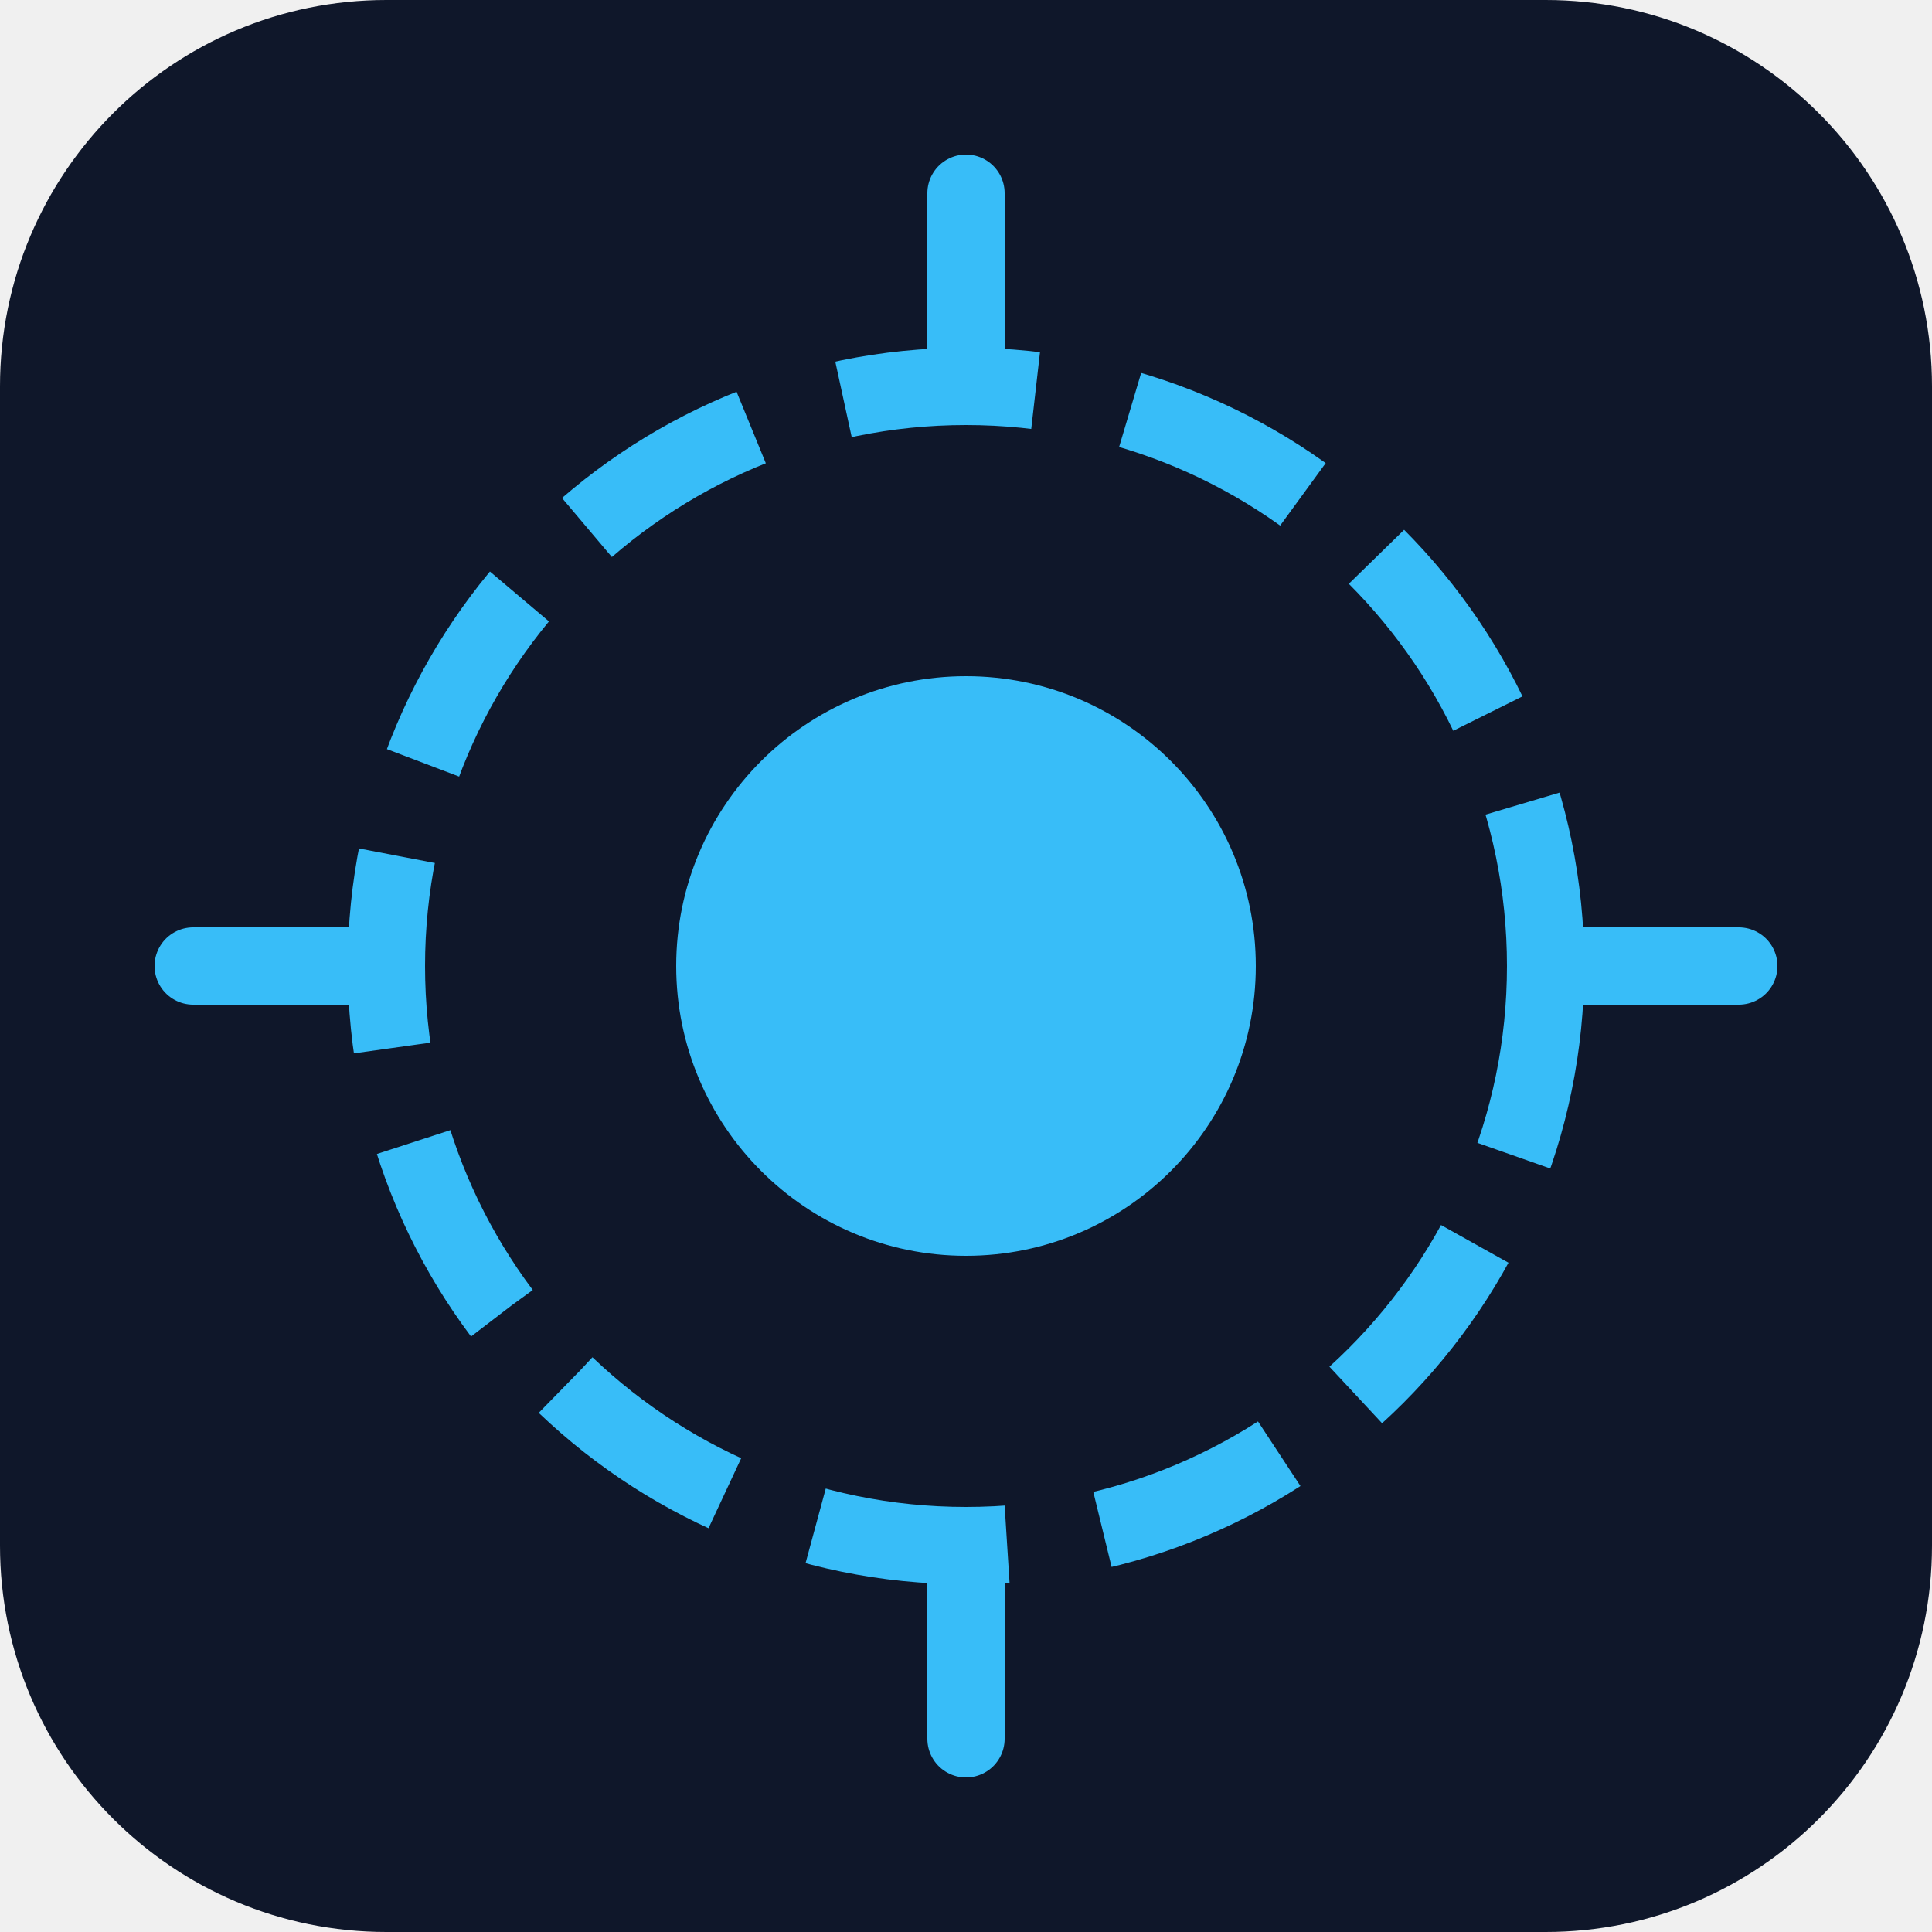
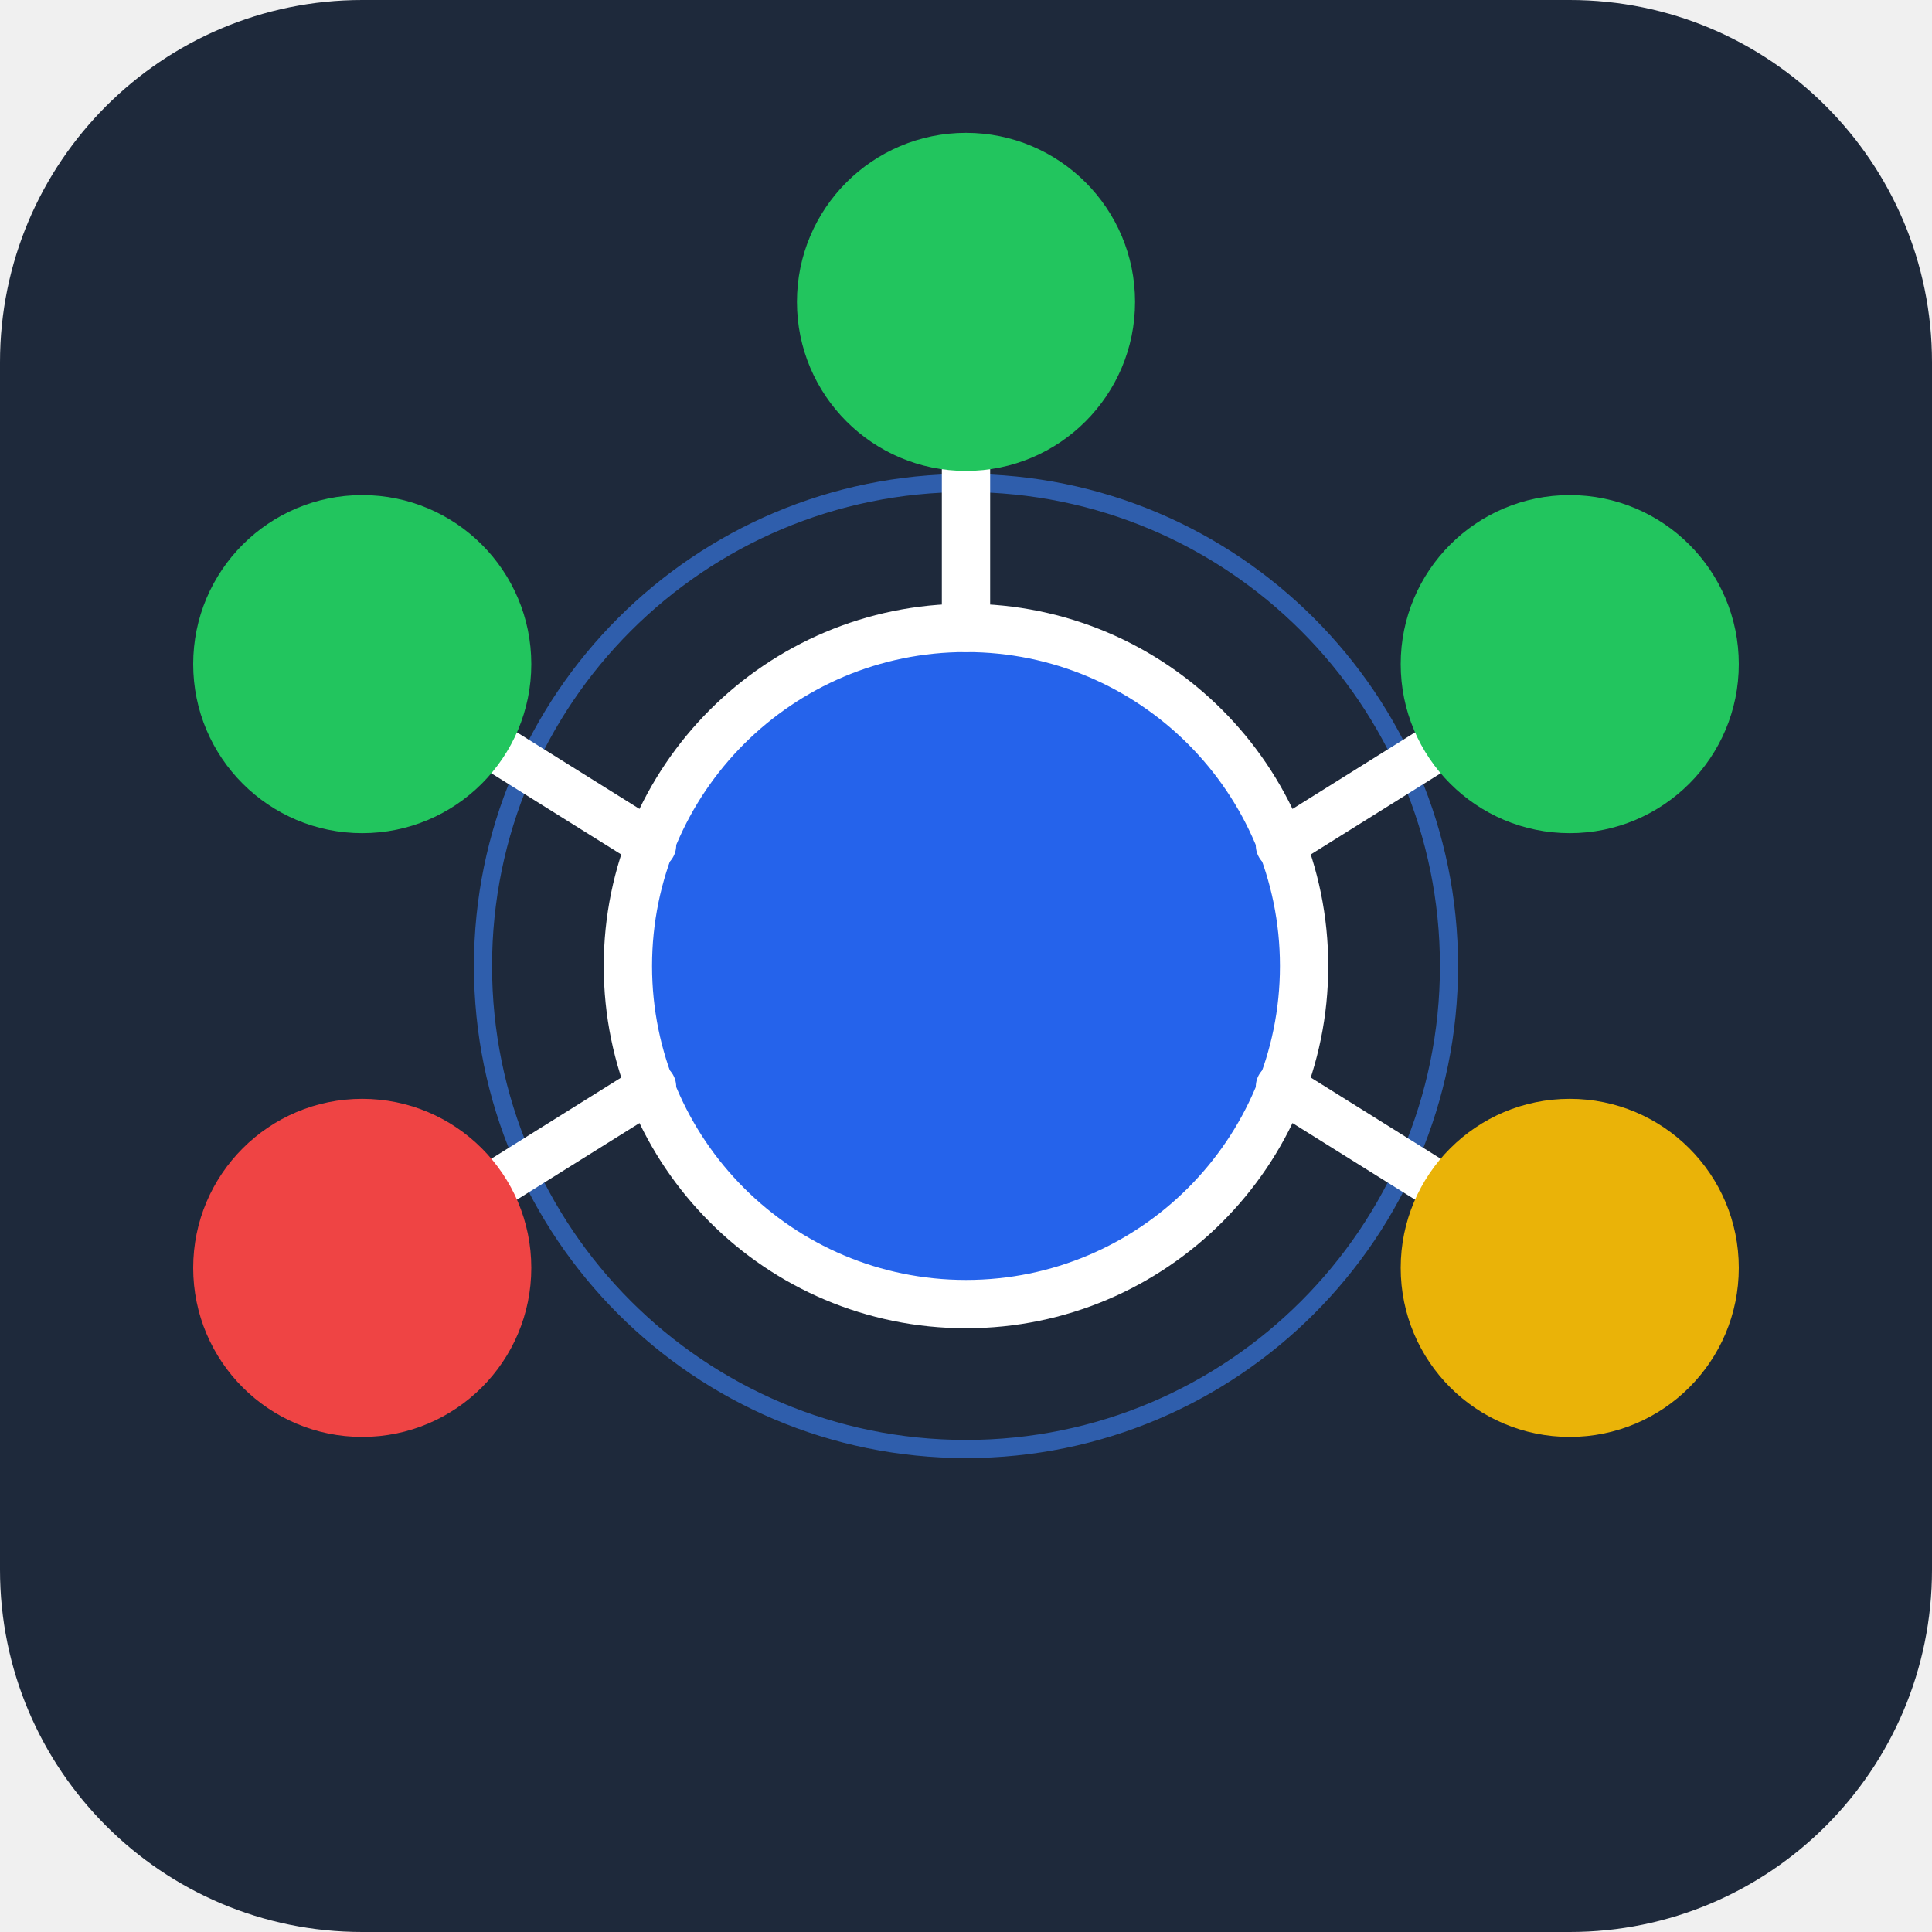
- <svg xmlns="http://www.w3.org/2000/svg" viewBox="0 0 100 100">
-   <rect width="100" height="100" rx="20" fill="#0f172a" />
-   <circle cx="50" cy="50" r="30" stroke="#38bdf8" stroke-width="4" fill="none" stroke-dasharray="10 5" />
-   <circle cx="50" cy="50" r="15" fill="#38bdf8" />
-   <path d="M50 20 L50 10 M50 80 L50 90 M20 50 L10 50 M80 50 L90 50" stroke="#38bdf8" stroke-width="4" stroke-linecap="round" />
+ <svg xmlns="http://www.w3.org/2000/svg" viewBox="0 0 160 160">
+   <defs>
+     <filter id="shadow" x="-20%" y="-20%" width="140%" height="140%">
+       <feGaussianBlur in="SourceAlpha" stdDeviation="3" />
+       <feOffset dx="0" dy="2" result="offsetblur" />
+       <feComponentTransfer>
+         <feFuncA type="linear" slope="0.5" />
+       </feComponentTransfer>
+       <feMerge>
+         <feMergeNode />
+         <feMergeNode in="SourceGraphic" />
+       </feMerge>
+     </filter>
+   </defs>
+   <rect width="160" height="160" rx="30" fill="#1e293b" />
+   <circle cx="80" cy="80" r="28" fill="#2563eb" stroke="white" stroke-width="4" />
+   <circle cx="80" cy="80" r="40" fill="none" stroke="#3b82f6" stroke-width="1.5" opacity="0.6" />
+   <line x1="80" y1="52" x2="80" y2="25" stroke="white" stroke-width="4" stroke-linecap="round" />
+   <line x1="106" y1="70" x2="130" y2="55" stroke="white" stroke-width="4" stroke-linecap="round" />
+   <line x1="106" y1="90" x2="130" y2="105" stroke="white" stroke-width="4" stroke-linecap="round" />
+   <line x1="54" y1="90" x2="30" y2="105" stroke="white" stroke-width="4" stroke-linecap="round" />
+   <line x1="54" y1="70" x2="30" y2="55" stroke="white" stroke-width="4" stroke-linecap="round" />
+   <circle cx="80" cy="25" r="14" fill="#22c55e" />
+   <circle cx="130" cy="55" r="14" fill="#22c55e" />
+   <circle cx="130" cy="105" r="14" fill="#eab308" />
+   <circle cx="30" cy="105" r="14" fill="#ef4444" />
+   <circle cx="30" cy="55" r="14" fill="#22c55e" />
</svg>
